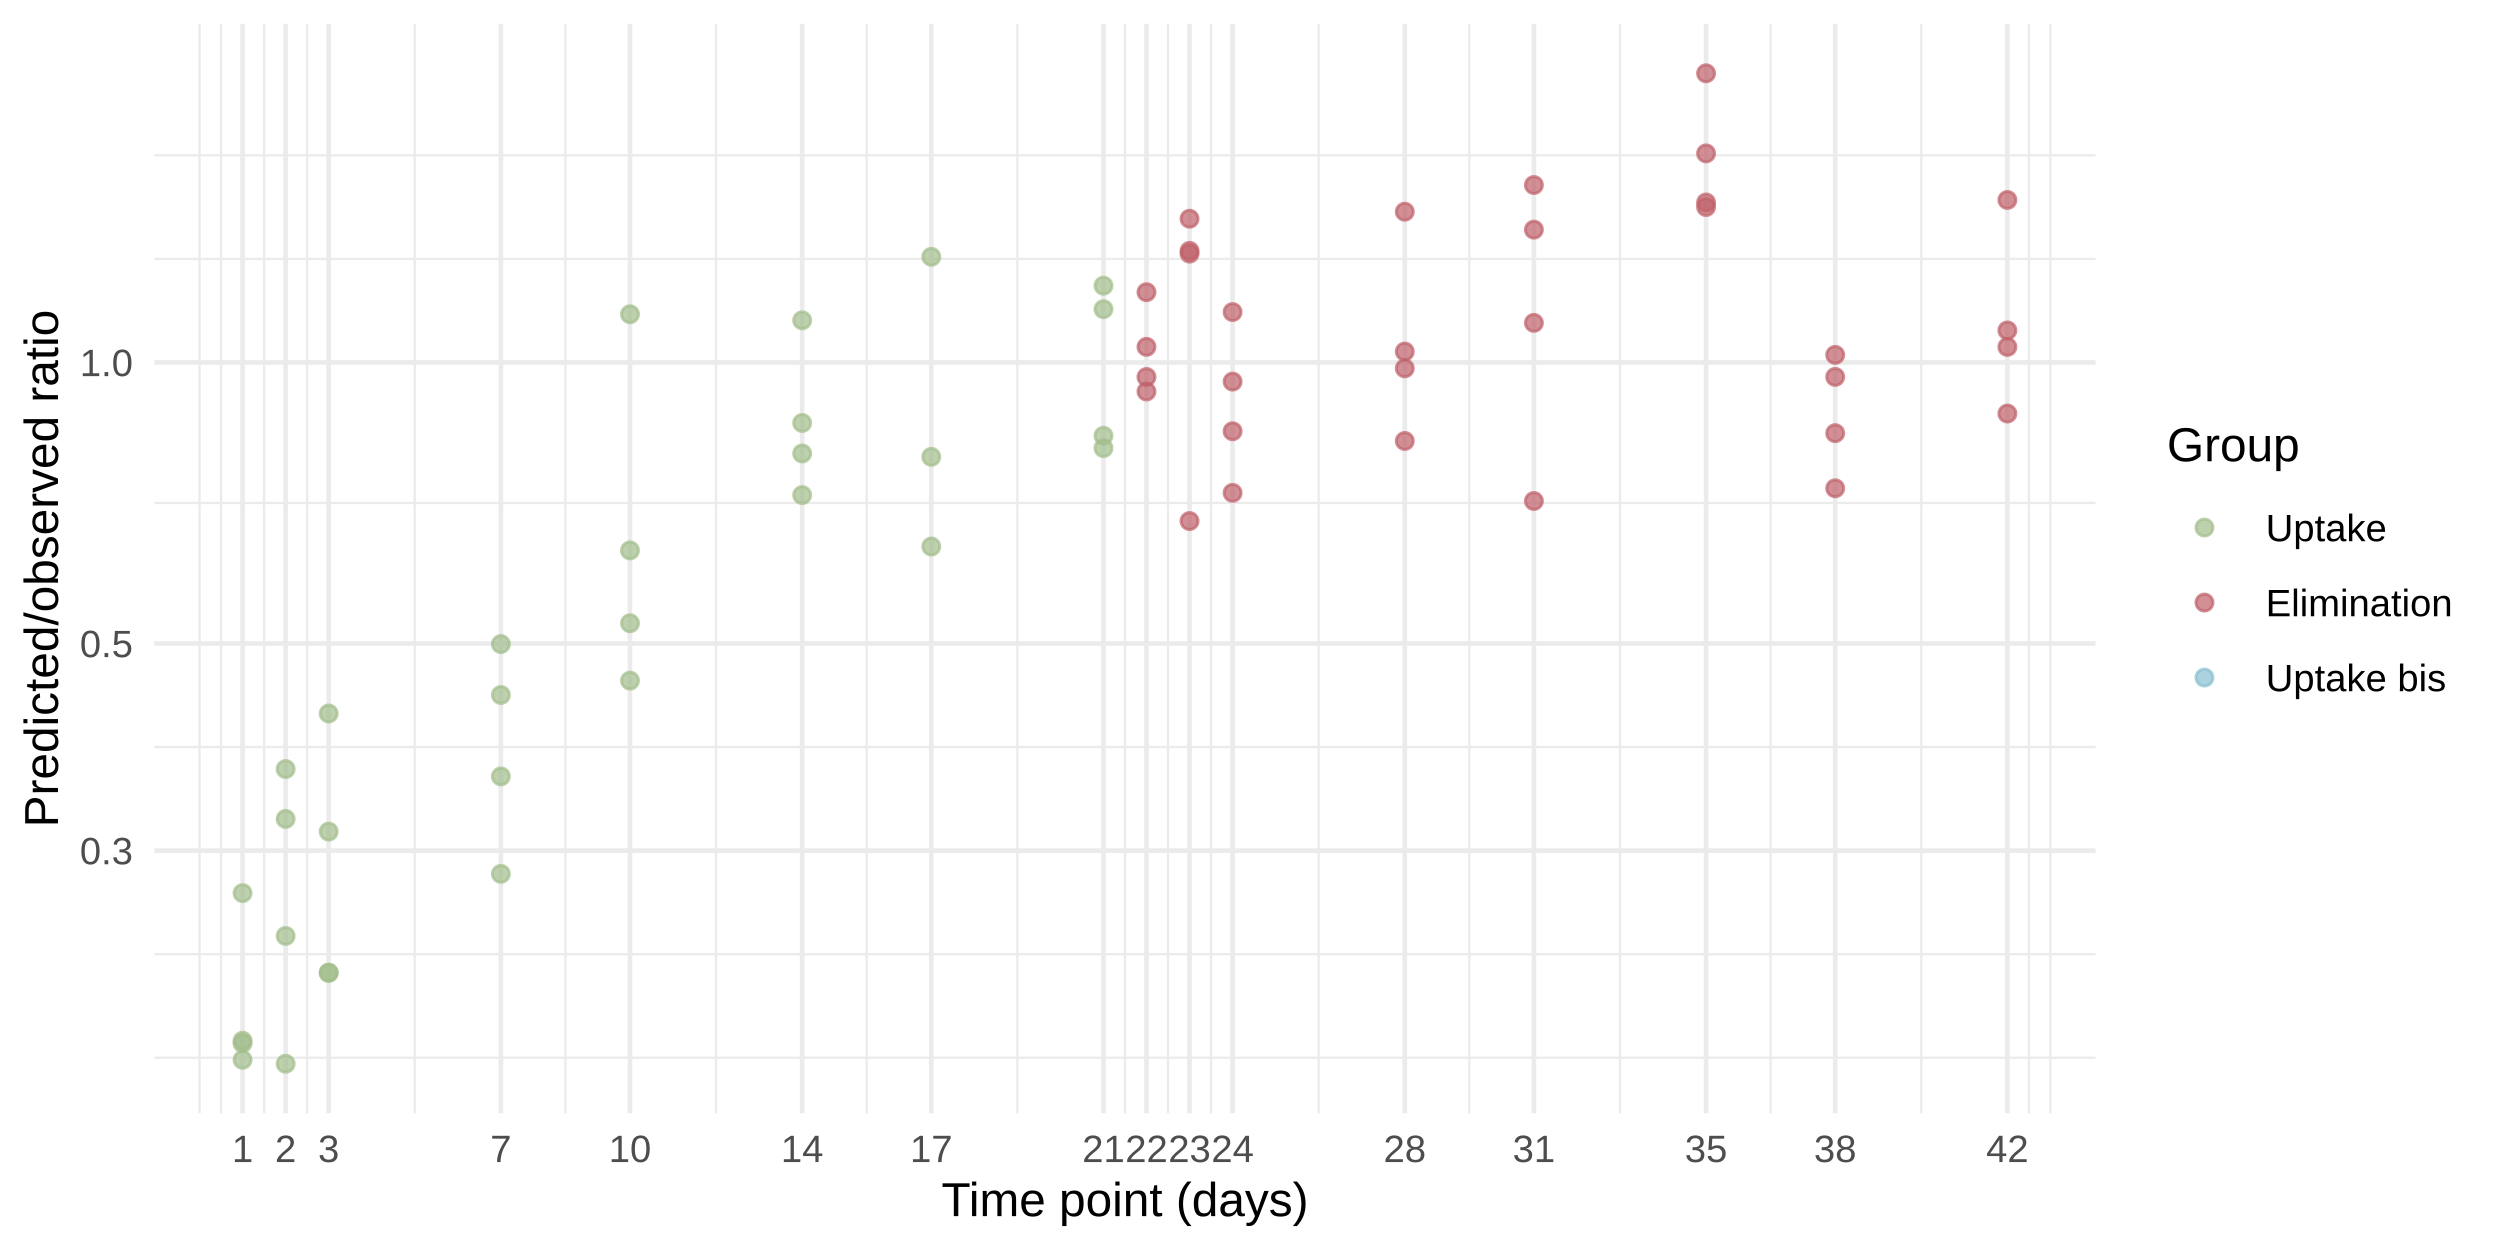
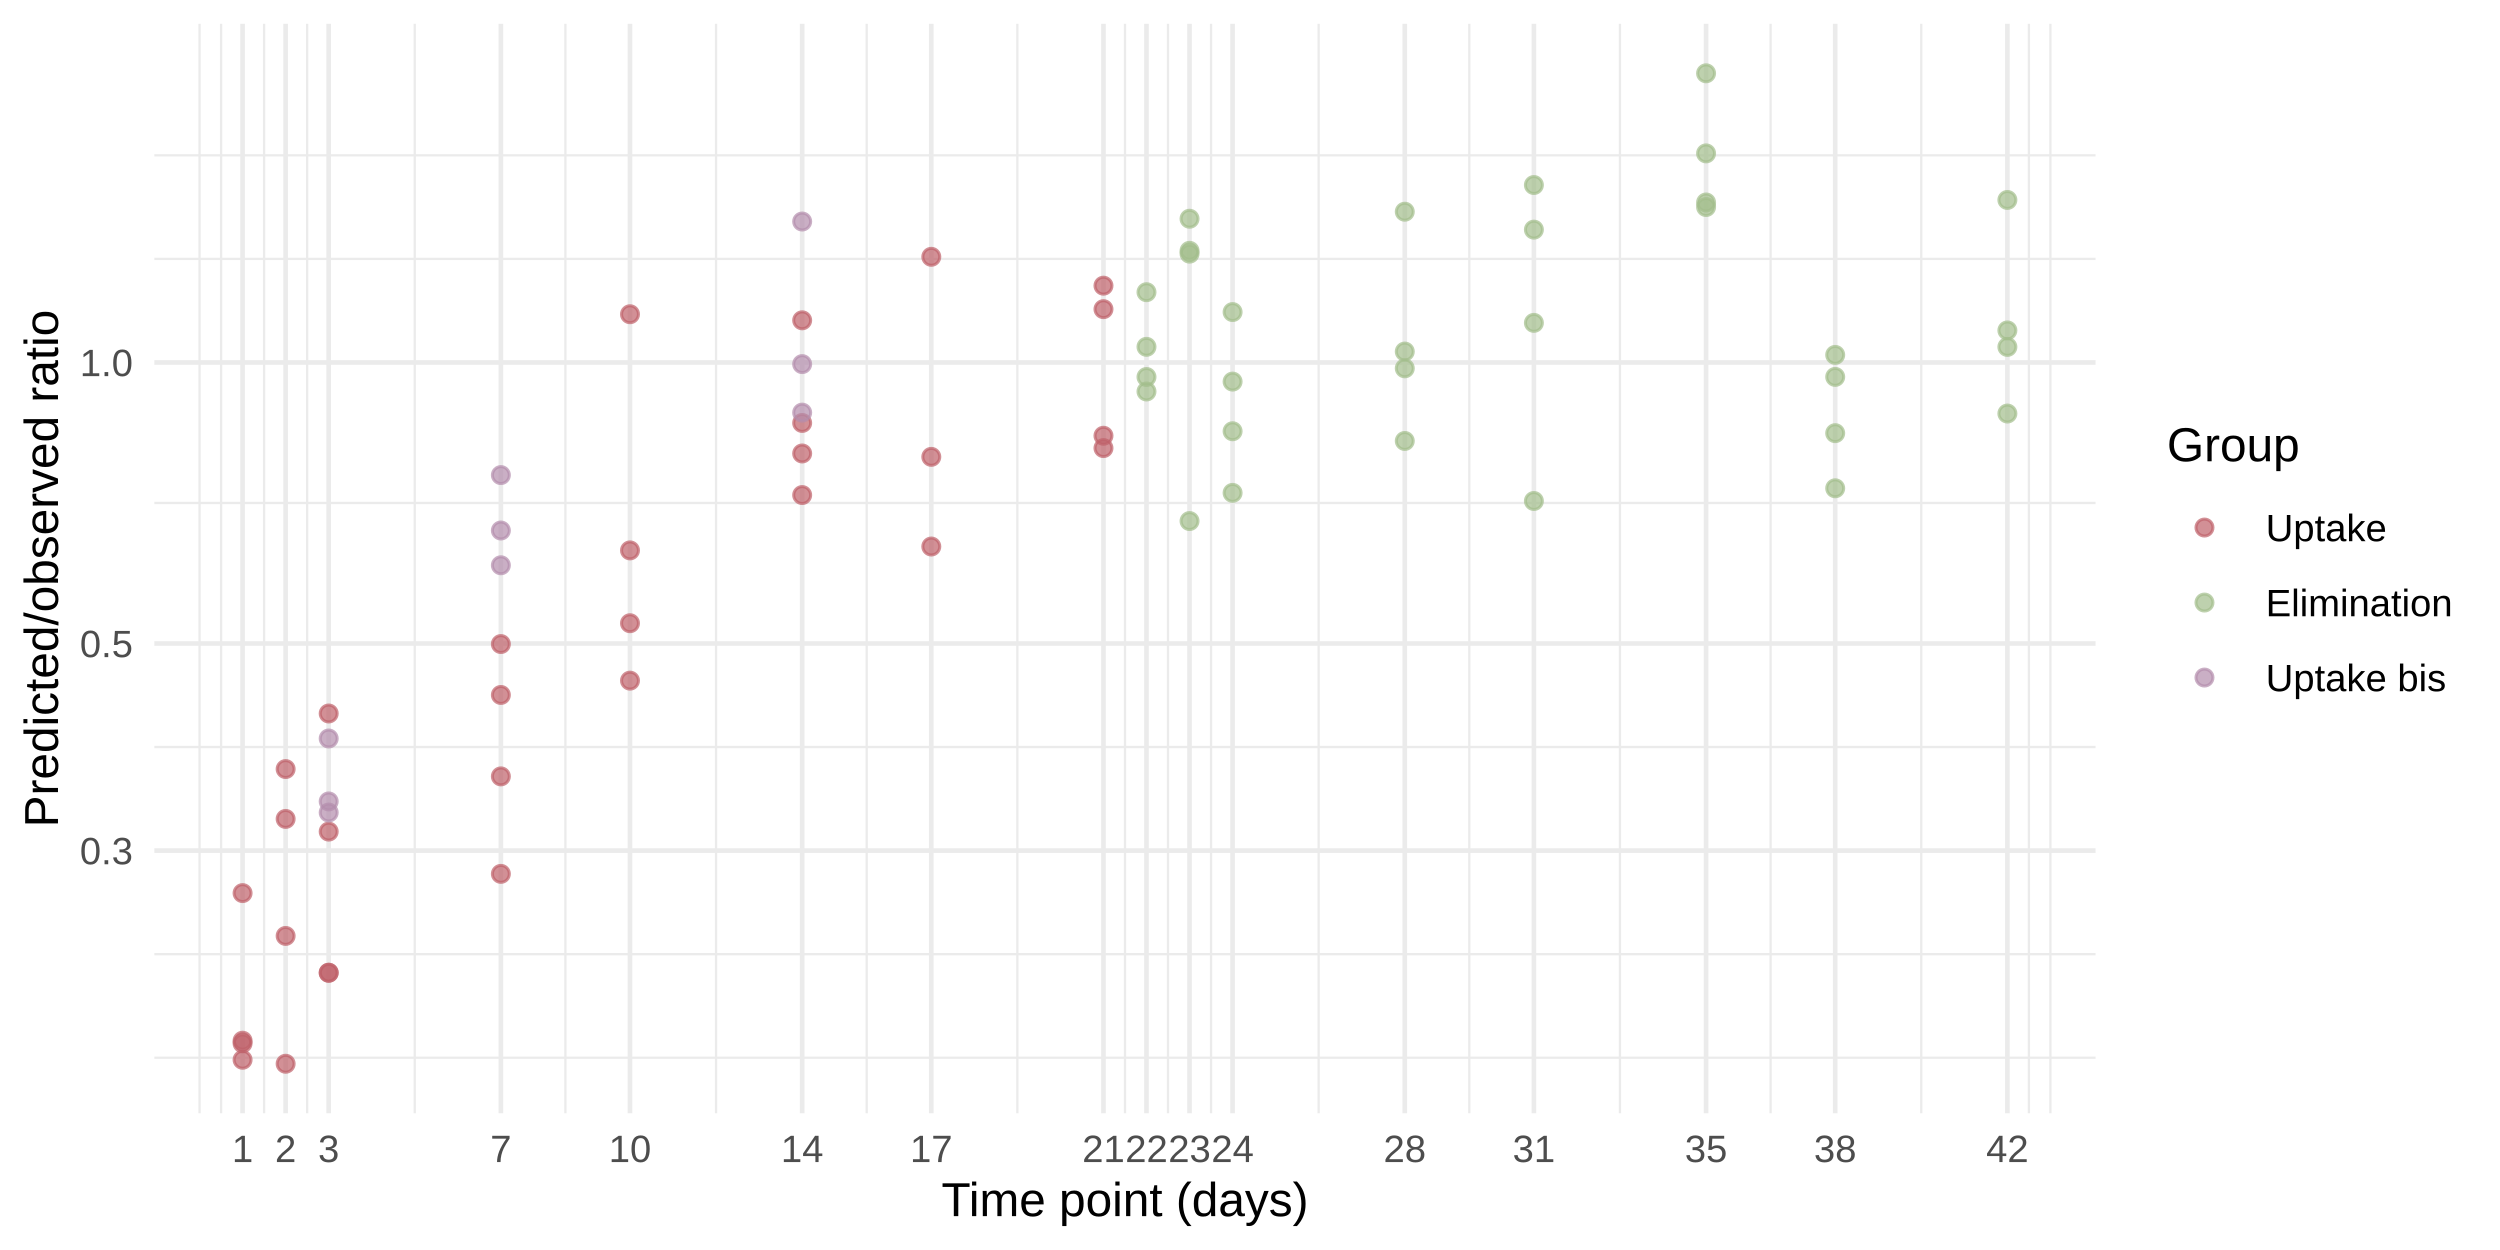
<svg xmlns="http://www.w3.org/2000/svg" width="576.00pt" height="288.00pt" viewBox="0 0 576.00 288.00">
  <g class="svglite">
    <defs>
      <style type="text/css">
    .svglite line, .svglite polyline, .svglite polygon, .svglite path, .svglite rect, .svglite circle {
      fill: none;
      stroke: #000000;
      stroke-linecap: round;
      stroke-linejoin: round;
      stroke-miterlimit: 10.00;
    }
    .svglite text {
      white-space: pre;
    }
    .svglite g.glyphgroup path {
      fill: inherit;
      stroke: none;
    }
  </style>
    </defs>
    <rect width="100%" height="100%" style="stroke: none; fill: #FFFFFF;" />
    <defs>
      <clipPath id="cpMC4wMHw1NzYuMDB8MC4wMHwyODguMDA=">
        <rect x="0.00" y="0.00" width="576.00" height="288.00" />
      </clipPath>
    </defs>
    <g clip-path="url(#cpMC4wMHw1NzYuMDB8MC4wMHwyODguMDA=)">
      <rect x="-0" y="0.00" width="576.00" height="288.00" style="stroke-width: 1.07; stroke: none; fill: #FFFFFF;" />
    </g>
    <defs>
      <clipPath id="cpMzUuNTZ8NDgyLjgzfDUuNDh8MjU2LjUw">
        <rect x="35.56" y="5.48" width="447.26" height="251.02" />
      </clipPath>
    </defs>
    <g clip-path="url(#cpMzUuNTZ8NDgyLjgzfDUuNDh8MjU2LjUw)">
      <polyline points="35.56,243.70 482.83,243.70 " style="stroke-width: 0.53; stroke: #EBEBEB; stroke-linecap: butt;" />
      <polyline points="35.56,219.84 482.83,219.84 " style="stroke-width: 0.53; stroke: #EBEBEB; stroke-linecap: butt;" />
      <polyline points="35.56,172.12 482.83,172.12 " style="stroke-width: 0.53; stroke: #EBEBEB; stroke-linecap: butt;" />
      <polyline points="35.56,115.88 482.83,115.88 " style="stroke-width: 0.53; stroke: #EBEBEB; stroke-linecap: butt;" />
      <polyline points="35.56,59.65 482.83,59.65 " style="stroke-width: 0.53; stroke: #EBEBEB; stroke-linecap: butt;" />
      <polyline points="35.56,35.79 482.83,35.79 " style="stroke-width: 0.53; stroke: #EBEBEB; stroke-linecap: butt;" />
      <polyline points="45.98,256.50 45.98,5.48 " style="stroke-width: 0.53; stroke: #EBEBEB; stroke-linecap: butt;" />
      <polyline points="50.94,256.50 50.94,5.48 " style="stroke-width: 0.53; stroke: #EBEBEB; stroke-linecap: butt;" />
      <polyline points="60.85,256.50 60.85,5.48 " style="stroke-width: 0.53; stroke: #EBEBEB; stroke-linecap: butt;" />
      <polyline points="70.77,256.50 70.77,5.48 " style="stroke-width: 0.53; stroke: #EBEBEB; stroke-linecap: butt;" />
      <polyline points="95.56,256.50 95.56,5.48 " style="stroke-width: 0.53; stroke: #EBEBEB; stroke-linecap: butt;" />
      <polyline points="130.27,256.50 130.27,5.48 " style="stroke-width: 0.53; stroke: #EBEBEB; stroke-linecap: butt;" />
      <polyline points="164.98,256.50 164.98,5.48 " style="stroke-width: 0.53; stroke: #EBEBEB; stroke-linecap: butt;" />
      <polyline points="199.69,256.50 199.69,5.48 " style="stroke-width: 0.53; stroke: #EBEBEB; stroke-linecap: butt;" />
      <polyline points="234.40,256.50 234.40,5.48 " style="stroke-width: 0.53; stroke: #EBEBEB; stroke-linecap: butt;" />
      <polyline points="259.20,256.50 259.20,5.48 " style="stroke-width: 0.53; stroke: #EBEBEB; stroke-linecap: butt;" />
      <polyline points="269.11,256.50 269.11,5.48 " style="stroke-width: 0.53; stroke: #EBEBEB; stroke-linecap: butt;" />
      <polyline points="279.03,256.50 279.03,5.48 " style="stroke-width: 0.53; stroke: #EBEBEB; stroke-linecap: butt;" />
      <polyline points="303.82,256.50 303.82,5.48 " style="stroke-width: 0.53; stroke: #EBEBEB; stroke-linecap: butt;" />
      <polyline points="338.53,256.50 338.53,5.48 " style="stroke-width: 0.53; stroke: #EBEBEB; stroke-linecap: butt;" />
      <polyline points="373.24,256.50 373.24,5.48 " style="stroke-width: 0.53; stroke: #EBEBEB; stroke-linecap: butt;" />
      <polyline points="407.95,256.50 407.95,5.48 " style="stroke-width: 0.53; stroke: #EBEBEB; stroke-linecap: butt;" />
      <polyline points="442.66,256.50 442.66,5.48 " style="stroke-width: 0.53; stroke: #EBEBEB; stroke-linecap: butt;" />
      <polyline points="467.46,256.50 467.46,5.48 " style="stroke-width: 0.53; stroke: #EBEBEB; stroke-linecap: butt;" />
      <polyline points="472.41,256.50 472.41,5.48 " style="stroke-width: 0.53; stroke: #EBEBEB; stroke-linecap: butt;" />
      <polyline points="35.56,195.98 482.83,195.98 " style="stroke-width: 1.07; stroke: #EBEBEB; stroke-linecap: butt;" />
      <polyline points="35.56,148.26 482.83,148.26 " style="stroke-width: 1.07; stroke: #EBEBEB; stroke-linecap: butt;" />
      <polyline points="35.56,83.51 482.83,83.51 " style="stroke-width: 1.07; stroke: #EBEBEB; stroke-linecap: butt;" />
      <polyline points="55.89,256.50 55.89,5.48 " style="stroke-width: 1.07; stroke: #EBEBEB; stroke-linecap: butt;" />
      <polyline points="65.81,256.50 65.81,5.48 " style="stroke-width: 1.07; stroke: #EBEBEB; stroke-linecap: butt;" />
      <polyline points="75.73,256.50 75.73,5.48 " style="stroke-width: 1.07; stroke: #EBEBEB; stroke-linecap: butt;" />
      <polyline points="115.40,256.50 115.40,5.48 " style="stroke-width: 1.07; stroke: #EBEBEB; stroke-linecap: butt;" />
      <polyline points="145.15,256.50 145.15,5.48 " style="stroke-width: 1.07; stroke: #EBEBEB; stroke-linecap: butt;" />
      <polyline points="184.82,256.50 184.82,5.48 " style="stroke-width: 1.07; stroke: #EBEBEB; stroke-linecap: butt;" />
      <polyline points="214.57,256.50 214.57,5.48 " style="stroke-width: 1.07; stroke: #EBEBEB; stroke-linecap: butt;" />
      <polyline points="254.24,256.50 254.24,5.48 " style="stroke-width: 1.07; stroke: #EBEBEB; stroke-linecap: butt;" />
      <polyline points="264.15,256.50 264.15,5.48 " style="stroke-width: 1.07; stroke: #EBEBEB; stroke-linecap: butt;" />
      <polyline points="274.07,256.50 274.07,5.48 " style="stroke-width: 1.07; stroke: #EBEBEB; stroke-linecap: butt;" />
      <polyline points="283.99,256.50 283.99,5.48 " style="stroke-width: 1.07; stroke: #EBEBEB; stroke-linecap: butt;" />
      <polyline points="323.66,256.50 323.66,5.48 " style="stroke-width: 1.07; stroke: #EBEBEB; stroke-linecap: butt;" />
      <polyline points="353.41,256.50 353.41,5.48 " style="stroke-width: 1.07; stroke: #EBEBEB; stroke-linecap: butt;" />
      <polyline points="393.08,256.50 393.08,5.48 " style="stroke-width: 1.07; stroke: #EBEBEB; stroke-linecap: butt;" />
      <polyline points="422.83,256.50 422.83,5.48 " style="stroke-width: 1.07; stroke: #EBEBEB; stroke-linecap: butt;" />
      <polyline points="462.50,256.50 462.50,5.48 " style="stroke-width: 1.07; stroke: #EBEBEB; stroke-linecap: butt;" />
-       <circle cx="55.89" cy="239.78" r="1.95" style="stroke-width: 0.71; stroke: #A3BE8C; stroke-opacity: 0.70; fill: #A3BE8C; fill-opacity: 0.70;" />
-       <circle cx="55.89" cy="205.77" r="1.95" style="stroke-width: 0.71; stroke: #A3BE8C; stroke-opacity: 0.70; fill: #A3BE8C; fill-opacity: 0.70;" />
-       <circle cx="55.89" cy="244.17" r="1.95" style="stroke-width: 0.71; stroke: #A3BE8C; stroke-opacity: 0.70; fill: #A3BE8C; fill-opacity: 0.70;" />
-       <circle cx="55.89" cy="240.38" r="1.95" style="stroke-width: 0.71; stroke: #A3BE8C; stroke-opacity: 0.70; fill: #A3BE8C; fill-opacity: 0.70;" />
-       <circle cx="65.81" cy="188.68" r="1.95" style="stroke-width: 0.71; stroke: #A3BE8C; stroke-opacity: 0.70; fill: #A3BE8C; fill-opacity: 0.70;" />
-       <circle cx="65.81" cy="177.19" r="1.95" style="stroke-width: 0.71; stroke: #A3BE8C; stroke-opacity: 0.70; fill: #A3BE8C; fill-opacity: 0.70;" />
-       <circle cx="65.81" cy="215.64" r="1.95" style="stroke-width: 0.71; stroke: #A3BE8C; stroke-opacity: 0.70; fill: #A3BE8C; fill-opacity: 0.70;" />
-       <circle cx="65.81" cy="245.09" r="1.95" style="stroke-width: 0.71; stroke: #A3BE8C; stroke-opacity: 0.70; fill: #A3BE8C; fill-opacity: 0.70;" />
-       <circle cx="75.73" cy="164.39" r="1.95" style="stroke-width: 0.71; stroke: #A3BE8C; stroke-opacity: 0.70; fill: #A3BE8C; fill-opacity: 0.70;" />
-       <circle cx="75.73" cy="191.60" r="1.95" style="stroke-width: 0.71; stroke: #A3BE8C; stroke-opacity: 0.70; fill: #A3BE8C; fill-opacity: 0.70;" />
-       <circle cx="75.73" cy="224.11" r="1.95" style="stroke-width: 0.71; stroke: #A3BE8C; stroke-opacity: 0.70; fill: #A3BE8C; fill-opacity: 0.70;" />
-       <circle cx="75.73" cy="224.13" r="1.95" style="stroke-width: 0.71; stroke: #A3BE8C; stroke-opacity: 0.70; fill: #A3BE8C; fill-opacity: 0.70;" />
-       <circle cx="115.40" cy="148.39" r="1.95" style="stroke-width: 0.71; stroke: #A3BE8C; stroke-opacity: 0.70; fill: #A3BE8C; fill-opacity: 0.70;" />
-       <circle cx="115.40" cy="160.12" r="1.95" style="stroke-width: 0.71; stroke: #A3BE8C; stroke-opacity: 0.70; fill: #A3BE8C; fill-opacity: 0.70;" />
-       <circle cx="115.40" cy="178.88" r="1.95" style="stroke-width: 0.71; stroke: #A3BE8C; stroke-opacity: 0.70; fill: #A3BE8C; fill-opacity: 0.70;" />
-       <circle cx="115.40" cy="201.34" r="1.95" style="stroke-width: 0.71; stroke: #A3BE8C; stroke-opacity: 0.70; fill: #A3BE8C; fill-opacity: 0.70;" />
-       <circle cx="145.15" cy="126.81" r="1.95" style="stroke-width: 0.71; stroke: #A3BE8C; stroke-opacity: 0.70; fill: #A3BE8C; fill-opacity: 0.70;" />
-       <circle cx="145.15" cy="72.40" r="1.95" style="stroke-width: 0.71; stroke: #A3BE8C; stroke-opacity: 0.70; fill: #A3BE8C; fill-opacity: 0.70;" />
-       <circle cx="145.15" cy="143.59" r="1.95" style="stroke-width: 0.71; stroke: #A3BE8C; stroke-opacity: 0.70; fill: #A3BE8C; fill-opacity: 0.70;" />
-       <circle cx="145.15" cy="156.82" r="1.95" style="stroke-width: 0.71; stroke: #A3BE8C; stroke-opacity: 0.70; fill: #A3BE8C; fill-opacity: 0.70;" />
-       <circle cx="184.82" cy="97.45" r="1.95" style="stroke-width: 0.71; stroke: #A3BE8C; stroke-opacity: 0.70; fill: #A3BE8C; fill-opacity: 0.70;" />
-       <circle cx="184.82" cy="73.80" r="1.95" style="stroke-width: 0.71; stroke: #A3BE8C; stroke-opacity: 0.70; fill: #A3BE8C; fill-opacity: 0.70;" />
-       <circle cx="184.82" cy="114.06" r="1.95" style="stroke-width: 0.71; stroke: #A3BE8C; stroke-opacity: 0.70; fill: #A3BE8C; fill-opacity: 0.70;" />
-       <circle cx="184.82" cy="104.48" r="1.95" style="stroke-width: 0.71; stroke: #A3BE8C; stroke-opacity: 0.70; fill: #A3BE8C; fill-opacity: 0.70;" />
-       <circle cx="214.57" cy="59.17" r="1.95" style="stroke-width: 0.71; stroke: #A3BE8C; stroke-opacity: 0.70; fill: #A3BE8C; fill-opacity: 0.70;" />
-       <circle cx="214.57" cy="125.92" r="1.95" style="stroke-width: 0.71; stroke: #A3BE8C; stroke-opacity: 0.70; fill: #A3BE8C; fill-opacity: 0.70;" />
-       <circle cx="214.57" cy="105.26" r="1.95" style="stroke-width: 0.71; stroke: #A3BE8C; stroke-opacity: 0.70; fill: #A3BE8C; fill-opacity: 0.70;" />
-       <circle cx="254.24" cy="65.82" r="1.95" style="stroke-width: 0.71; stroke: #A3BE8C; stroke-opacity: 0.70; fill: #A3BE8C; fill-opacity: 0.70;" />
-       <circle cx="254.24" cy="100.40" r="1.95" style="stroke-width: 0.71; stroke: #A3BE8C; stroke-opacity: 0.70; fill: #A3BE8C; fill-opacity: 0.70;" />
-       <circle cx="254.24" cy="71.23" r="1.95" style="stroke-width: 0.71; stroke: #A3BE8C; stroke-opacity: 0.70; fill: #A3BE8C; fill-opacity: 0.70;" />
-       <circle cx="254.24" cy="103.24" r="1.95" style="stroke-width: 0.71; stroke: #A3BE8C; stroke-opacity: 0.70; fill: #A3BE8C; fill-opacity: 0.70;" />
-       <circle cx="264.15" cy="79.91" r="1.95" style="stroke-width: 0.71; stroke: #BF616A; stroke-opacity: 0.70; fill: #BF616A; fill-opacity: 0.70;" />
-       <circle cx="264.15" cy="86.86" r="1.95" style="stroke-width: 0.71; stroke: #BF616A; stroke-opacity: 0.70; fill: #BF616A; fill-opacity: 0.70;" />
-       <circle cx="264.15" cy="90.20" r="1.95" style="stroke-width: 0.71; stroke: #BF616A; stroke-opacity: 0.70; fill: #BF616A; fill-opacity: 0.70;" />
-       <circle cx="264.15" cy="67.32" r="1.95" style="stroke-width: 0.71; stroke: #BF616A; stroke-opacity: 0.70; fill: #BF616A; fill-opacity: 0.70;" />
-       <circle cx="274.07" cy="120.05" r="1.95" style="stroke-width: 0.71; stroke: #BF616A; stroke-opacity: 0.70; fill: #BF616A; fill-opacity: 0.70;" />
-       <circle cx="274.07" cy="58.44" r="1.95" style="stroke-width: 0.71; stroke: #BF616A; stroke-opacity: 0.70; fill: #BF616A; fill-opacity: 0.70;" />
-       <circle cx="274.07" cy="50.40" r="1.95" style="stroke-width: 0.71; stroke: #BF616A; stroke-opacity: 0.70; fill: #BF616A; fill-opacity: 0.70;" />
-       <circle cx="274.07" cy="57.79" r="1.95" style="stroke-width: 0.71; stroke: #BF616A; stroke-opacity: 0.70; fill: #BF616A; fill-opacity: 0.70;" />
-       <circle cx="283.99" cy="71.90" r="1.95" style="stroke-width: 0.71; stroke: #BF616A; stroke-opacity: 0.70; fill: #BF616A; fill-opacity: 0.70;" />
-       <circle cx="283.99" cy="99.36" r="1.95" style="stroke-width: 0.71; stroke: #BF616A; stroke-opacity: 0.70; fill: #BF616A; fill-opacity: 0.70;" />
-       <circle cx="283.99" cy="87.92" r="1.95" style="stroke-width: 0.71; stroke: #BF616A; stroke-opacity: 0.70; fill: #BF616A; fill-opacity: 0.70;" />
-       <circle cx="283.99" cy="113.56" r="1.95" style="stroke-width: 0.71; stroke: #BF616A; stroke-opacity: 0.70; fill: #BF616A; fill-opacity: 0.70;" />
-       <circle cx="323.66" cy="101.60" r="1.95" style="stroke-width: 0.71; stroke: #BF616A; stroke-opacity: 0.70; fill: #BF616A; fill-opacity: 0.70;" />
-       <circle cx="323.66" cy="48.78" r="1.95" style="stroke-width: 0.71; stroke: #BF616A; stroke-opacity: 0.70; fill: #BF616A; fill-opacity: 0.70;" />
-       <circle cx="323.66" cy="84.86" r="1.95" style="stroke-width: 0.71; stroke: #BF616A; stroke-opacity: 0.70; fill: #BF616A; fill-opacity: 0.70;" />
-       <circle cx="323.66" cy="81.00" r="1.95" style="stroke-width: 0.71; stroke: #BF616A; stroke-opacity: 0.70; fill: #BF616A; fill-opacity: 0.70;" />
-       <circle cx="353.41" cy="115.43" r="1.95" style="stroke-width: 0.71; stroke: #BF616A; stroke-opacity: 0.70; fill: #BF616A; fill-opacity: 0.70;" />
-       <circle cx="353.41" cy="42.63" r="1.95" style="stroke-width: 0.71; stroke: #BF616A; stroke-opacity: 0.70; fill: #BF616A; fill-opacity: 0.70;" />
-       <circle cx="353.41" cy="52.91" r="1.95" style="stroke-width: 0.71; stroke: #BF616A; stroke-opacity: 0.70; fill: #BF616A; fill-opacity: 0.70;" />
-       <circle cx="353.41" cy="74.39" r="1.95" style="stroke-width: 0.71; stroke: #BF616A; stroke-opacity: 0.70; fill: #BF616A; fill-opacity: 0.70;" />
-       <circle cx="393.08" cy="35.34" r="1.95" style="stroke-width: 0.71; stroke: #BF616A; stroke-opacity: 0.70; fill: #BF616A; fill-opacity: 0.70;" />
-       <circle cx="393.08" cy="46.65" r="1.95" style="stroke-width: 0.71; stroke: #BF616A; stroke-opacity: 0.70; fill: #BF616A; fill-opacity: 0.70;" />
-       <circle cx="393.08" cy="47.70" r="1.95" style="stroke-width: 0.71; stroke: #BF616A; stroke-opacity: 0.70; fill: #BF616A; fill-opacity: 0.70;" />
-       <circle cx="393.08" cy="16.89" r="1.95" style="stroke-width: 0.71; stroke: #BF616A; stroke-opacity: 0.70; fill: #BF616A; fill-opacity: 0.70;" />
-       <circle cx="422.83" cy="99.80" r="1.95" style="stroke-width: 0.71; stroke: #BF616A; stroke-opacity: 0.70; fill: #BF616A; fill-opacity: 0.70;" />
-       <circle cx="422.83" cy="112.50" r="1.95" style="stroke-width: 0.71; stroke: #BF616A; stroke-opacity: 0.70; fill: #BF616A; fill-opacity: 0.70;" />
-       <circle cx="422.83" cy="86.84" r="1.95" style="stroke-width: 0.71; stroke: #BF616A; stroke-opacity: 0.70; fill: #BF616A; fill-opacity: 0.70;" />
-       <circle cx="422.83" cy="81.77" r="1.95" style="stroke-width: 0.71; stroke: #BF616A; stroke-opacity: 0.70; fill: #BF616A; fill-opacity: 0.70;" />
-       <circle cx="462.50" cy="95.28" r="1.95" style="stroke-width: 0.71; stroke: #BF616A; stroke-opacity: 0.70; fill: #BF616A; fill-opacity: 0.70;" />
-       <circle cx="462.50" cy="46.07" r="1.95" style="stroke-width: 0.71; stroke: #BF616A; stroke-opacity: 0.70; fill: #BF616A; fill-opacity: 0.70;" />
-       <circle cx="462.50" cy="76.13" r="1.95" style="stroke-width: 0.71; stroke: #BF616A; stroke-opacity: 0.70; fill: #BF616A; fill-opacity: 0.70;" />
-       <circle cx="462.50" cy="79.93" r="1.95" style="stroke-width: 0.71; stroke: #BF616A; stroke-opacity: 0.70; fill: #BF616A; fill-opacity: 0.70;" />
+       <circle cx="55.89" cy="239.78" r="1.95" style="stroke-width: 0.71; stroke: #BF616A; stroke-opacity: 0.70; fill: #BF616A; fill-opacity: 0.70;" />
+       <circle cx="55.89" cy="205.77" r="1.95" style="stroke-width: 0.71; stroke: #BF616A; stroke-opacity: 0.70; fill: #BF616A; fill-opacity: 0.70;" />
+       <circle cx="55.89" cy="244.17" r="1.95" style="stroke-width: 0.71; stroke: #BF616A; stroke-opacity: 0.70; fill: #BF616A; fill-opacity: 0.70;" />
+       <circle cx="55.89" cy="240.38" r="1.95" style="stroke-width: 0.71; stroke: #BF616A; stroke-opacity: 0.70; fill: #BF616A; fill-opacity: 0.70;" />
+       <circle cx="65.81" cy="188.68" r="1.95" style="stroke-width: 0.71; stroke: #BF616A; stroke-opacity: 0.70; fill: #BF616A; fill-opacity: 0.70;" />
+       <circle cx="65.81" cy="177.19" r="1.95" style="stroke-width: 0.71; stroke: #BF616A; stroke-opacity: 0.70; fill: #BF616A; fill-opacity: 0.70;" />
+       <circle cx="65.81" cy="215.64" r="1.95" style="stroke-width: 0.71; stroke: #BF616A; stroke-opacity: 0.70; fill: #BF616A; fill-opacity: 0.70;" />
+       <circle cx="65.81" cy="245.09" r="1.95" style="stroke-width: 0.71; stroke: #BF616A; stroke-opacity: 0.70; fill: #BF616A; fill-opacity: 0.70;" />
+       <circle cx="75.73" cy="164.39" r="1.95" style="stroke-width: 0.71; stroke: #BF616A; stroke-opacity: 0.70; fill: #BF616A; fill-opacity: 0.70;" />
+       <circle cx="75.73" cy="191.60" r="1.95" style="stroke-width: 0.71; stroke: #BF616A; stroke-opacity: 0.70; fill: #BF616A; fill-opacity: 0.70;" />
+       <circle cx="75.73" cy="224.11" r="1.95" style="stroke-width: 0.71; stroke: #BF616A; stroke-opacity: 0.70; fill: #BF616A; fill-opacity: 0.70;" />
+       <circle cx="75.73" cy="224.13" r="1.95" style="stroke-width: 0.71; stroke: #BF616A; stroke-opacity: 0.70; fill: #BF616A; fill-opacity: 0.70;" />
+       <circle cx="115.40" cy="148.39" r="1.95" style="stroke-width: 0.71; stroke: #BF616A; stroke-opacity: 0.70; fill: #BF616A; fill-opacity: 0.70;" />
+       <circle cx="115.40" cy="160.12" r="1.95" style="stroke-width: 0.71; stroke: #BF616A; stroke-opacity: 0.70; fill: #BF616A; fill-opacity: 0.70;" />
+       <circle cx="115.40" cy="178.88" r="1.95" style="stroke-width: 0.71; stroke: #BF616A; stroke-opacity: 0.70; fill: #BF616A; fill-opacity: 0.70;" />
+       <circle cx="115.40" cy="201.34" r="1.95" style="stroke-width: 0.71; stroke: #BF616A; stroke-opacity: 0.70; fill: #BF616A; fill-opacity: 0.70;" />
+       <circle cx="145.15" cy="126.81" r="1.95" style="stroke-width: 0.71; stroke: #BF616A; stroke-opacity: 0.70; fill: #BF616A; fill-opacity: 0.70;" />
+       <circle cx="145.15" cy="72.40" r="1.95" style="stroke-width: 0.71; stroke: #BF616A; stroke-opacity: 0.70; fill: #BF616A; fill-opacity: 0.70;" />
+       <circle cx="145.15" cy="143.59" r="1.95" style="stroke-width: 0.71; stroke: #BF616A; stroke-opacity: 0.70; fill: #BF616A; fill-opacity: 0.70;" />
+       <circle cx="145.15" cy="156.82" r="1.95" style="stroke-width: 0.71; stroke: #BF616A; stroke-opacity: 0.70; fill: #BF616A; fill-opacity: 0.70;" />
+       <circle cx="184.82" cy="97.45" r="1.95" style="stroke-width: 0.71; stroke: #BF616A; stroke-opacity: 0.70; fill: #BF616A; fill-opacity: 0.70;" />
+       <circle cx="184.82" cy="73.80" r="1.95" style="stroke-width: 0.71; stroke: #BF616A; stroke-opacity: 0.70; fill: #BF616A; fill-opacity: 0.70;" />
+       <circle cx="184.82" cy="114.06" r="1.95" style="stroke-width: 0.71; stroke: #BF616A; stroke-opacity: 0.70; fill: #BF616A; fill-opacity: 0.70;" />
+       <circle cx="184.82" cy="104.48" r="1.95" style="stroke-width: 0.71; stroke: #BF616A; stroke-opacity: 0.70; fill: #BF616A; fill-opacity: 0.70;" />
+       <circle cx="214.57" cy="59.17" r="1.95" style="stroke-width: 0.71; stroke: #BF616A; stroke-opacity: 0.70; fill: #BF616A; fill-opacity: 0.70;" />
+       <circle cx="214.57" cy="125.92" r="1.95" style="stroke-width: 0.71; stroke: #BF616A; stroke-opacity: 0.70; fill: #BF616A; fill-opacity: 0.70;" />
+       <circle cx="214.57" cy="105.26" r="1.95" style="stroke-width: 0.71; stroke: #BF616A; stroke-opacity: 0.70; fill: #BF616A; fill-opacity: 0.70;" />
+       <circle cx="254.24" cy="65.82" r="1.95" style="stroke-width: 0.71; stroke: #BF616A; stroke-opacity: 0.70; fill: #BF616A; fill-opacity: 0.70;" />
+       <circle cx="254.24" cy="100.40" r="1.95" style="stroke-width: 0.71; stroke: #BF616A; stroke-opacity: 0.70; fill: #BF616A; fill-opacity: 0.70;" />
+       <circle cx="254.24" cy="71.23" r="1.95" style="stroke-width: 0.71; stroke: #BF616A; stroke-opacity: 0.70; fill: #BF616A; fill-opacity: 0.70;" />
+       <circle cx="254.24" cy="103.24" r="1.95" style="stroke-width: 0.71; stroke: #BF616A; stroke-opacity: 0.70; fill: #BF616A; fill-opacity: 0.70;" />
+       <circle cx="264.15" cy="79.91" r="1.95" style="stroke-width: 0.71; stroke: #A3BE8C; stroke-opacity: 0.70; fill: #A3BE8C; fill-opacity: 0.70;" />
+       <circle cx="264.15" cy="86.86" r="1.95" style="stroke-width: 0.71; stroke: #A3BE8C; stroke-opacity: 0.70; fill: #A3BE8C; fill-opacity: 0.70;" />
+       <circle cx="264.15" cy="90.20" r="1.95" style="stroke-width: 0.71; stroke: #A3BE8C; stroke-opacity: 0.70; fill: #A3BE8C; fill-opacity: 0.70;" />
+       <circle cx="264.15" cy="67.32" r="1.95" style="stroke-width: 0.71; stroke: #A3BE8C; stroke-opacity: 0.70; fill: #A3BE8C; fill-opacity: 0.70;" />
+       <circle cx="274.07" cy="120.05" r="1.95" style="stroke-width: 0.71; stroke: #A3BE8C; stroke-opacity: 0.70; fill: #A3BE8C; fill-opacity: 0.70;" />
+       <circle cx="274.07" cy="58.44" r="1.95" style="stroke-width: 0.71; stroke: #A3BE8C; stroke-opacity: 0.70; fill: #A3BE8C; fill-opacity: 0.70;" />
+       <circle cx="274.07" cy="50.40" r="1.95" style="stroke-width: 0.71; stroke: #A3BE8C; stroke-opacity: 0.70; fill: #A3BE8C; fill-opacity: 0.70;" />
+       <circle cx="274.07" cy="57.79" r="1.95" style="stroke-width: 0.71; stroke: #A3BE8C; stroke-opacity: 0.70; fill: #A3BE8C; fill-opacity: 0.70;" />
+       <circle cx="283.99" cy="71.90" r="1.95" style="stroke-width: 0.71; stroke: #A3BE8C; stroke-opacity: 0.70; fill: #A3BE8C; fill-opacity: 0.70;" />
+       <circle cx="283.99" cy="99.36" r="1.95" style="stroke-width: 0.71; stroke: #A3BE8C; stroke-opacity: 0.70; fill: #A3BE8C; fill-opacity: 0.70;" />
+       <circle cx="283.99" cy="87.92" r="1.95" style="stroke-width: 0.71; stroke: #A3BE8C; stroke-opacity: 0.70; fill: #A3BE8C; fill-opacity: 0.70;" />
+       <circle cx="283.99" cy="113.56" r="1.95" style="stroke-width: 0.71; stroke: #A3BE8C; stroke-opacity: 0.70; fill: #A3BE8C; fill-opacity: 0.70;" />
+       <circle cx="323.66" cy="101.60" r="1.95" style="stroke-width: 0.71; stroke: #A3BE8C; stroke-opacity: 0.70; fill: #A3BE8C; fill-opacity: 0.70;" />
+       <circle cx="323.66" cy="48.78" r="1.95" style="stroke-width: 0.71; stroke: #A3BE8C; stroke-opacity: 0.70; fill: #A3BE8C; fill-opacity: 0.70;" />
+       <circle cx="323.66" cy="84.86" r="1.95" style="stroke-width: 0.71; stroke: #A3BE8C; stroke-opacity: 0.70; fill: #A3BE8C; fill-opacity: 0.70;" />
+       <circle cx="323.66" cy="81.00" r="1.95" style="stroke-width: 0.71; stroke: #A3BE8C; stroke-opacity: 0.70; fill: #A3BE8C; fill-opacity: 0.70;" />
+       <circle cx="353.41" cy="115.43" r="1.95" style="stroke-width: 0.71; stroke: #A3BE8C; stroke-opacity: 0.70; fill: #A3BE8C; fill-opacity: 0.70;" />
+       <circle cx="353.41" cy="42.63" r="1.95" style="stroke-width: 0.71; stroke: #A3BE8C; stroke-opacity: 0.70; fill: #A3BE8C; fill-opacity: 0.70;" />
+       <circle cx="353.41" cy="52.91" r="1.95" style="stroke-width: 0.71; stroke: #A3BE8C; stroke-opacity: 0.70; fill: #A3BE8C; fill-opacity: 0.70;" />
+       <circle cx="353.41" cy="74.39" r="1.95" style="stroke-width: 0.71; stroke: #A3BE8C; stroke-opacity: 0.70; fill: #A3BE8C; fill-opacity: 0.70;" />
+       <circle cx="393.08" cy="35.34" r="1.95" style="stroke-width: 0.71; stroke: #A3BE8C; stroke-opacity: 0.70; fill: #A3BE8C; fill-opacity: 0.70;" />
+       <circle cx="393.08" cy="46.65" r="1.95" style="stroke-width: 0.71; stroke: #A3BE8C; stroke-opacity: 0.70; fill: #A3BE8C; fill-opacity: 0.70;" />
+       <circle cx="393.08" cy="47.70" r="1.95" style="stroke-width: 0.71; stroke: #A3BE8C; stroke-opacity: 0.70; fill: #A3BE8C; fill-opacity: 0.70;" />
+       <circle cx="393.08" cy="16.89" r="1.95" style="stroke-width: 0.71; stroke: #A3BE8C; stroke-opacity: 0.70; fill: #A3BE8C; fill-opacity: 0.70;" />
+       <circle cx="422.83" cy="99.80" r="1.95" style="stroke-width: 0.71; stroke: #A3BE8C; stroke-opacity: 0.70; fill: #A3BE8C; fill-opacity: 0.70;" />
+       <circle cx="422.83" cy="112.50" r="1.95" style="stroke-width: 0.71; stroke: #A3BE8C; stroke-opacity: 0.70; fill: #A3BE8C; fill-opacity: 0.70;" />
+       <circle cx="422.83" cy="86.84" r="1.95" style="stroke-width: 0.71; stroke: #A3BE8C; stroke-opacity: 0.70; fill: #A3BE8C; fill-opacity: 0.70;" />
+       <circle cx="422.83" cy="81.77" r="1.95" style="stroke-width: 0.71; stroke: #A3BE8C; stroke-opacity: 0.70; fill: #A3BE8C; fill-opacity: 0.70;" />
+       <circle cx="462.50" cy="95.28" r="1.95" style="stroke-width: 0.71; stroke: #A3BE8C; stroke-opacity: 0.70; fill: #A3BE8C; fill-opacity: 0.70;" />
+       <circle cx="462.50" cy="46.07" r="1.95" style="stroke-width: 0.71; stroke: #A3BE8C; stroke-opacity: 0.70; fill: #A3BE8C; fill-opacity: 0.70;" />
+       <circle cx="462.50" cy="76.13" r="1.95" style="stroke-width: 0.71; stroke: #A3BE8C; stroke-opacity: 0.70; fill: #A3BE8C; fill-opacity: 0.70;" />
+       <circle cx="462.50" cy="79.93" r="1.95" style="stroke-width: 0.71; stroke: #A3BE8C; stroke-opacity: 0.70; fill: #A3BE8C; fill-opacity: 0.70;" />
+       <circle cx="75.73" cy="184.65" r="1.95" style="stroke-width: 0.71; stroke: #B48EAD; stroke-opacity: 0.70; fill: #B48EAD; fill-opacity: 0.70;" />
+       <circle cx="75.73" cy="170.15" r="1.95" style="stroke-width: 0.71; stroke: #B48EAD; stroke-opacity: 0.70; fill: #B48EAD; fill-opacity: 0.70;" />
+       <circle cx="75.73" cy="187.21" r="1.95" style="stroke-width: 0.71; stroke: #B48EAD; stroke-opacity: 0.70; fill: #B48EAD; fill-opacity: 0.70;" />
+       <circle cx="115.40" cy="109.46" r="1.95" style="stroke-width: 0.71; stroke: #B48EAD; stroke-opacity: 0.70; fill: #B48EAD; fill-opacity: 0.70;" />
+       <circle cx="115.40" cy="130.24" r="1.95" style="stroke-width: 0.71; stroke: #B48EAD; stroke-opacity: 0.70; fill: #B48EAD; fill-opacity: 0.70;" />
+       <circle cx="115.40" cy="122.23" r="1.95" style="stroke-width: 0.71; stroke: #B48EAD; stroke-opacity: 0.70; fill: #B48EAD; fill-opacity: 0.70;" />
+       <circle cx="184.82" cy="95.07" r="1.95" style="stroke-width: 0.71; stroke: #B48EAD; stroke-opacity: 0.70; fill: #B48EAD; fill-opacity: 0.70;" />
+       <circle cx="184.82" cy="51.04" r="1.95" style="stroke-width: 0.71; stroke: #B48EAD; stroke-opacity: 0.70; fill: #B48EAD; fill-opacity: 0.70;" />
+       <circle cx="184.82" cy="83.89" r="1.95" style="stroke-width: 0.71; stroke: #B48EAD; stroke-opacity: 0.70; fill: #B48EAD; fill-opacity: 0.70;" />
    </g>
    <g clip-path="url(#cpMC4wMHw1NzYuMDB8MC4wMHwyODguMDA=)">
      <text x="30.63" y="199.13" text-anchor="end" style="font-size: 8.80px;fill: #4D4D4D; font-family: &quot;Arial&quot;;" textLength="12.22px" lengthAdjust="spacingAndGlyphs">0.3</text>
      <text x="30.63" y="151.41" text-anchor="end" style="font-size: 8.80px;fill: #4D4D4D; font-family: &quot;Arial&quot;;" textLength="12.22px" lengthAdjust="spacingAndGlyphs">0.5</text>
      <text x="30.63" y="86.66" text-anchor="end" style="font-size: 8.80px;fill: #4D4D4D; font-family: &quot;Arial&quot;;" textLength="12.22px" lengthAdjust="spacingAndGlyphs">1.0</text>
      <text x="55.89" y="267.74" text-anchor="middle" style="font-size: 8.80px;fill: #4D4D4D; font-family: &quot;Arial&quot;;" textLength="4.89px" lengthAdjust="spacingAndGlyphs">1</text>
      <text x="65.81" y="267.74" text-anchor="middle" style="font-size: 8.80px;fill: #4D4D4D; font-family: &quot;Arial&quot;;" textLength="4.89px" lengthAdjust="spacingAndGlyphs">2</text>
      <text x="75.73" y="267.74" text-anchor="middle" style="font-size: 8.80px;fill: #4D4D4D; font-family: &quot;Arial&quot;;" textLength="4.89px" lengthAdjust="spacingAndGlyphs">3</text>
      <text x="115.40" y="267.74" text-anchor="middle" style="font-size: 8.80px;fill: #4D4D4D; font-family: &quot;Arial&quot;;" textLength="4.89px" lengthAdjust="spacingAndGlyphs">7</text>
      <text x="145.15" y="267.74" text-anchor="middle" style="font-size: 8.80px;fill: #4D4D4D; font-family: &quot;Arial&quot;;" textLength="9.78px" lengthAdjust="spacingAndGlyphs">10</text>
      <text x="184.82" y="267.74" text-anchor="middle" style="font-size: 8.80px;fill: #4D4D4D; font-family: &quot;Arial&quot;;" textLength="9.78px" lengthAdjust="spacingAndGlyphs">14</text>
      <text x="214.57" y="267.74" text-anchor="middle" style="font-size: 8.80px;fill: #4D4D4D; font-family: &quot;Arial&quot;;" textLength="9.78px" lengthAdjust="spacingAndGlyphs">17</text>
      <text x="254.24" y="267.74" text-anchor="middle" style="font-size: 8.80px;fill: #4D4D4D; font-family: &quot;Arial&quot;;" textLength="9.78px" lengthAdjust="spacingAndGlyphs">21</text>
      <text x="264.15" y="267.74" text-anchor="middle" style="font-size: 8.80px;fill: #4D4D4D; font-family: &quot;Arial&quot;;" textLength="9.78px" lengthAdjust="spacingAndGlyphs">22</text>
      <text x="274.07" y="267.74" text-anchor="middle" style="font-size: 8.80px;fill: #4D4D4D; font-family: &quot;Arial&quot;;" textLength="9.78px" lengthAdjust="spacingAndGlyphs">23</text>
      <text x="283.99" y="267.74" text-anchor="middle" style="font-size: 8.80px;fill: #4D4D4D; font-family: &quot;Arial&quot;;" textLength="9.78px" lengthAdjust="spacingAndGlyphs">24</text>
      <text x="323.66" y="267.74" text-anchor="middle" style="font-size: 8.80px;fill: #4D4D4D; font-family: &quot;Arial&quot;;" textLength="9.78px" lengthAdjust="spacingAndGlyphs">28</text>
      <text x="353.41" y="267.74" text-anchor="middle" style="font-size: 8.80px;fill: #4D4D4D; font-family: &quot;Arial&quot;;" textLength="9.78px" lengthAdjust="spacingAndGlyphs">31</text>
      <text x="393.08" y="267.74" text-anchor="middle" style="font-size: 8.80px;fill: #4D4D4D; font-family: &quot;Arial&quot;;" textLength="9.78px" lengthAdjust="spacingAndGlyphs">35</text>
      <text x="422.83" y="267.74" text-anchor="middle" style="font-size: 8.80px;fill: #4D4D4D; font-family: &quot;Arial&quot;;" textLength="9.78px" lengthAdjust="spacingAndGlyphs">38</text>
      <text x="462.50" y="267.74" text-anchor="middle" style="font-size: 8.80px;fill: #4D4D4D; font-family: &quot;Arial&quot;;" textLength="9.78px" lengthAdjust="spacingAndGlyphs">42</text>
      <text x="259.20" y="280.20" text-anchor="middle" style="font-size: 11.00px; font-family: &quot;Arial&quot;;" textLength="84.59px" lengthAdjust="spacingAndGlyphs">Time point (days)</text>
      <text transform="translate(13.36,130.99) rotate(-90)" text-anchor="middle" style="font-size: 11.00px; font-family: &quot;Arial&quot;;" textLength="119.31px" lengthAdjust="spacingAndGlyphs">Predicted/observed ratio</text>
      <text x="499.27" y="106.27" style="font-size: 11.00px; font-family: &quot;Arial&quot;;" textLength="30.59px" lengthAdjust="spacingAndGlyphs">Group</text>
-       <circle cx="507.91" cy="121.55" r="1.95" style="stroke-width: 0.71; stroke: #A3BE8C; stroke-opacity: 0.70; fill: #A3BE8C; fill-opacity: 0.70;" />
-       <circle cx="507.91" cy="138.83" r="1.95" style="stroke-width: 0.71; stroke: #BF616A; stroke-opacity: 0.70; fill: #BF616A; fill-opacity: 0.70;" />
-       <circle cx="507.91" cy="156.11" r="1.95" style="stroke-width: 0.71; stroke: #88C0D0; stroke-opacity: 0.70; fill: #88C0D0; fill-opacity: 0.70;" />
+       <circle cx="507.91" cy="121.55" r="1.95" style="stroke-width: 0.71; stroke: #BF616A; stroke-opacity: 0.70; fill: #BF616A; fill-opacity: 0.70;" />
+       <circle cx="507.91" cy="138.83" r="1.95" style="stroke-width: 0.71; stroke: #A3BE8C; stroke-opacity: 0.70; fill: #A3BE8C; fill-opacity: 0.70;" />
+       <circle cx="507.91" cy="156.11" r="1.95" style="stroke-width: 0.71; stroke: #B48EAD; stroke-opacity: 0.70; fill: #B48EAD; fill-opacity: 0.70;" />
      <text x="522.03" y="124.70" style="font-size: 8.80px; font-family: &quot;Arial&quot;;" textLength="27.88px" lengthAdjust="spacingAndGlyphs">Uptake</text>
      <text x="522.03" y="141.98" style="font-size: 8.80px; font-family: &quot;Arial&quot;;" textLength="43.02px" lengthAdjust="spacingAndGlyphs">Elimination</text>
      <text x="522.03" y="159.26" style="font-size: 8.80px; font-family: &quot;Arial&quot;;" textLength="41.56px" lengthAdjust="spacingAndGlyphs">Uptake bis</text>
    </g>
  </g>
</svg>
